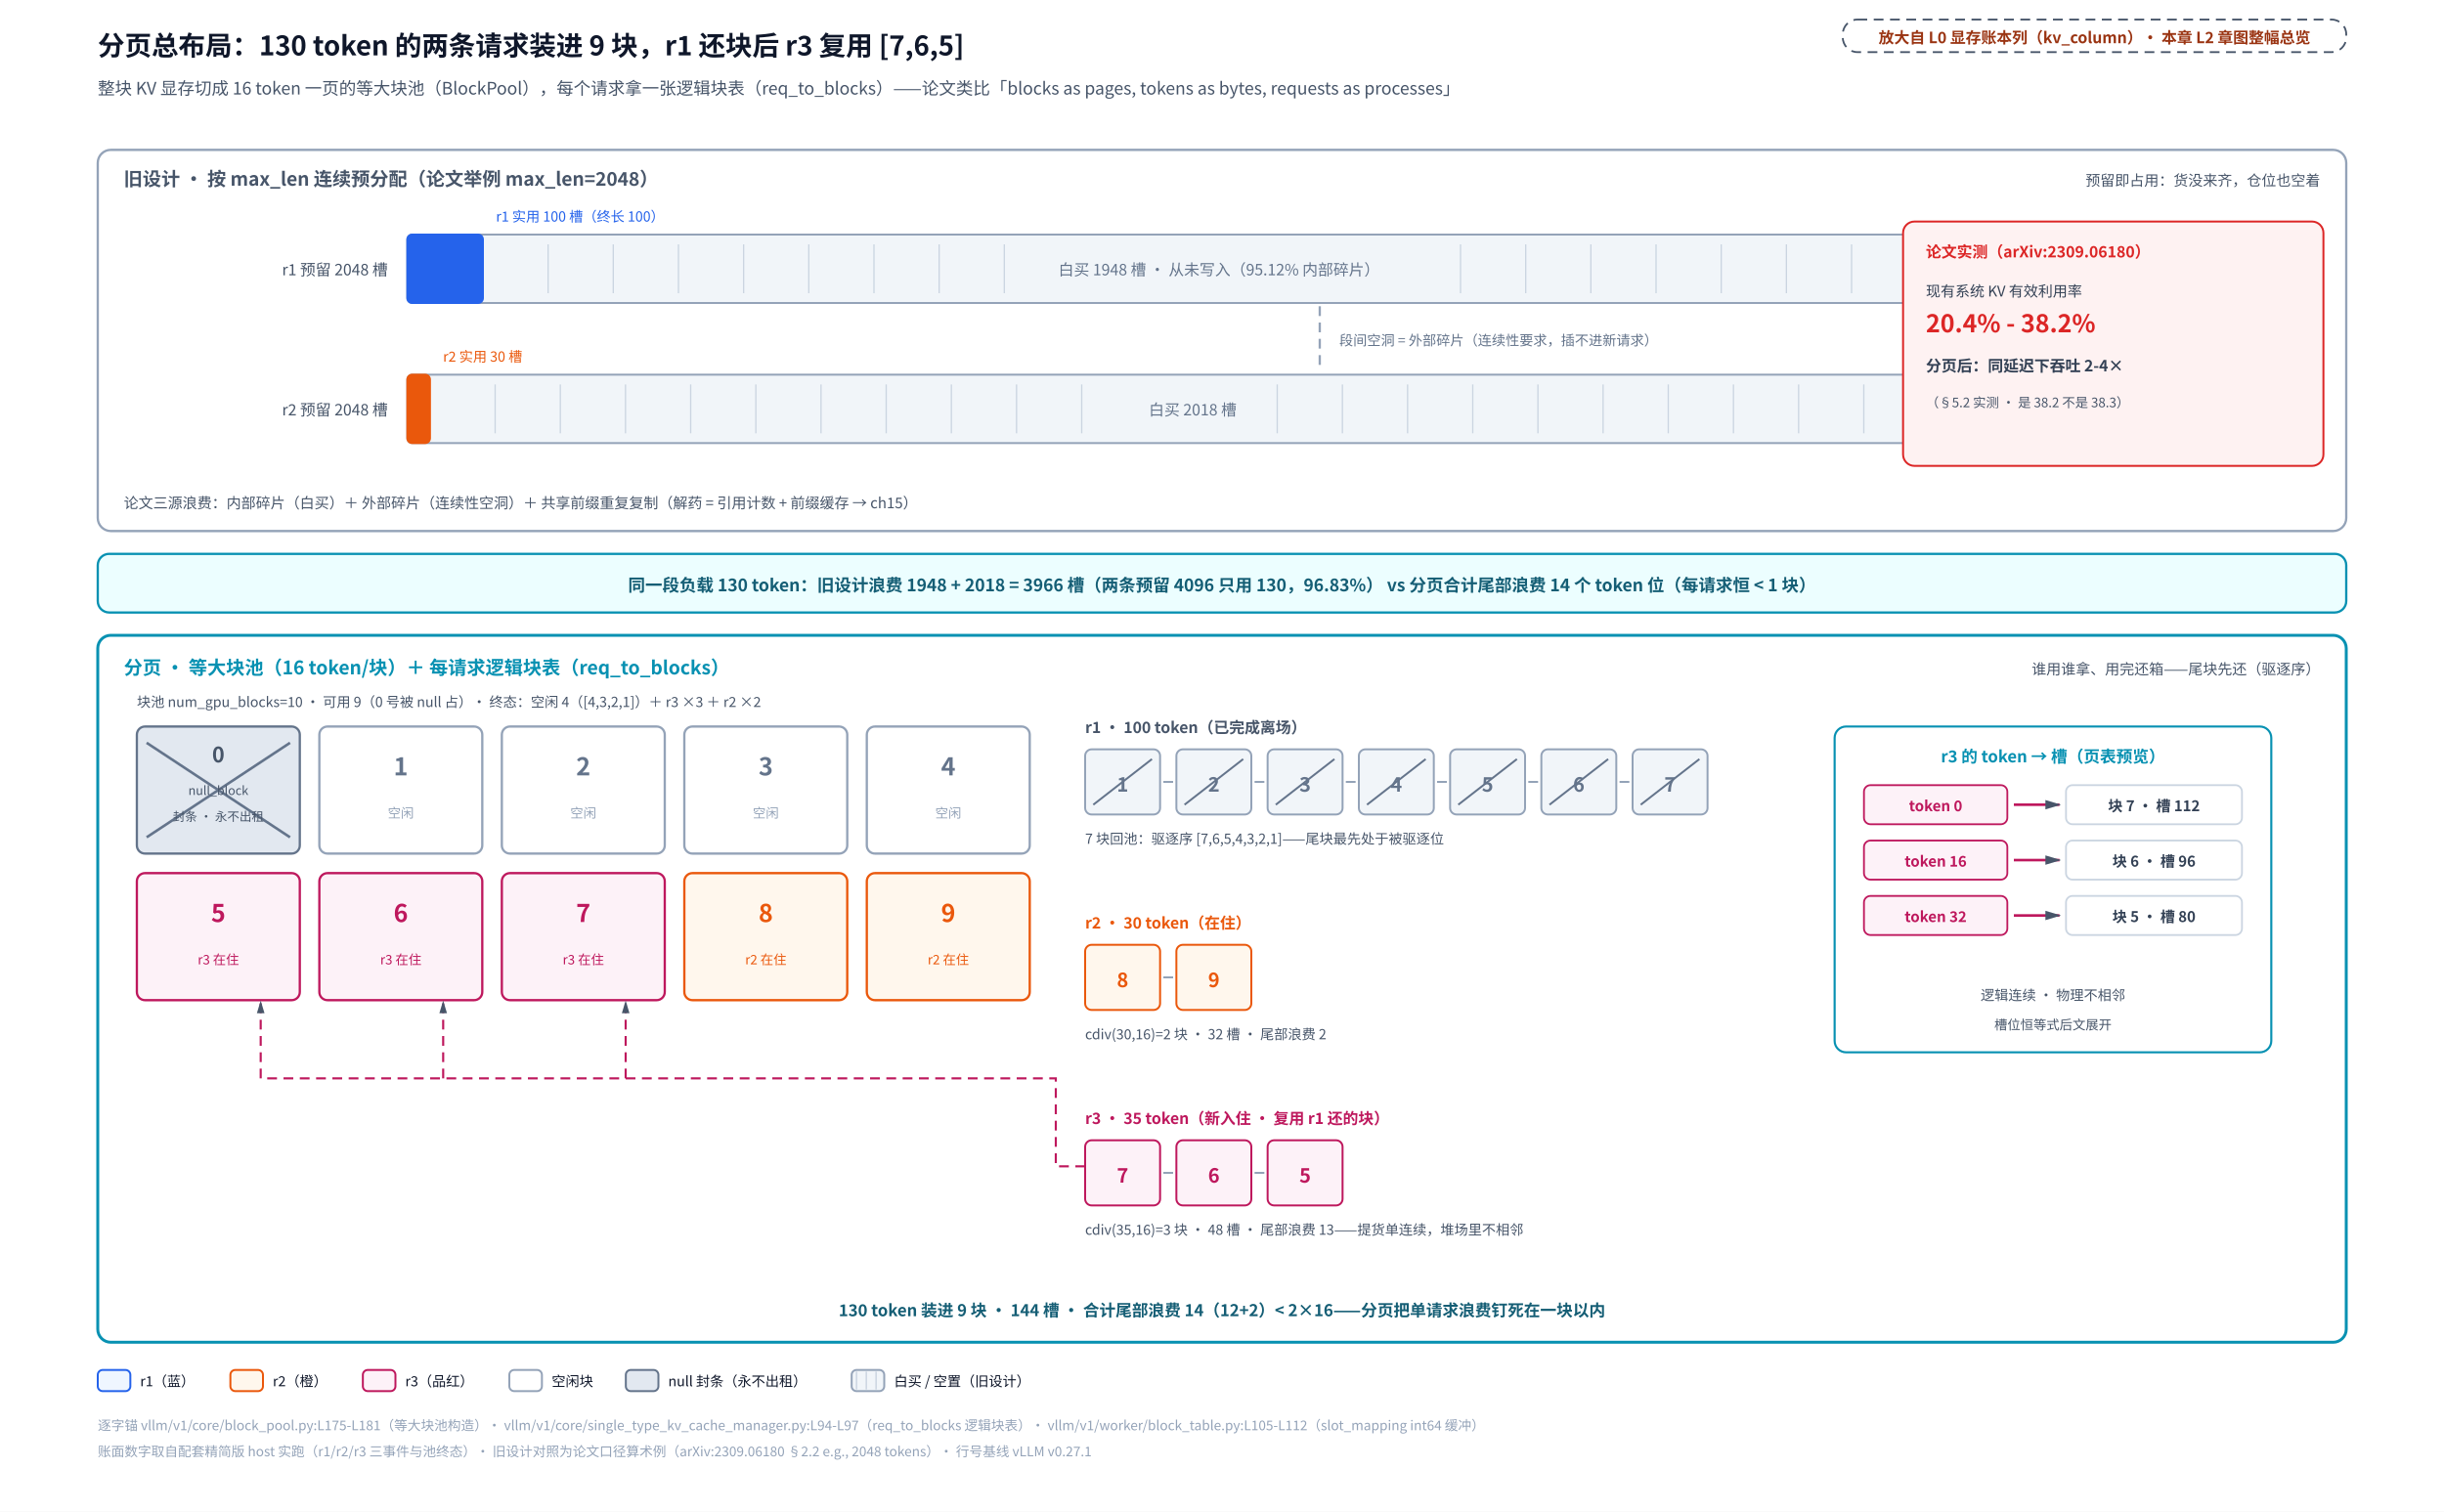
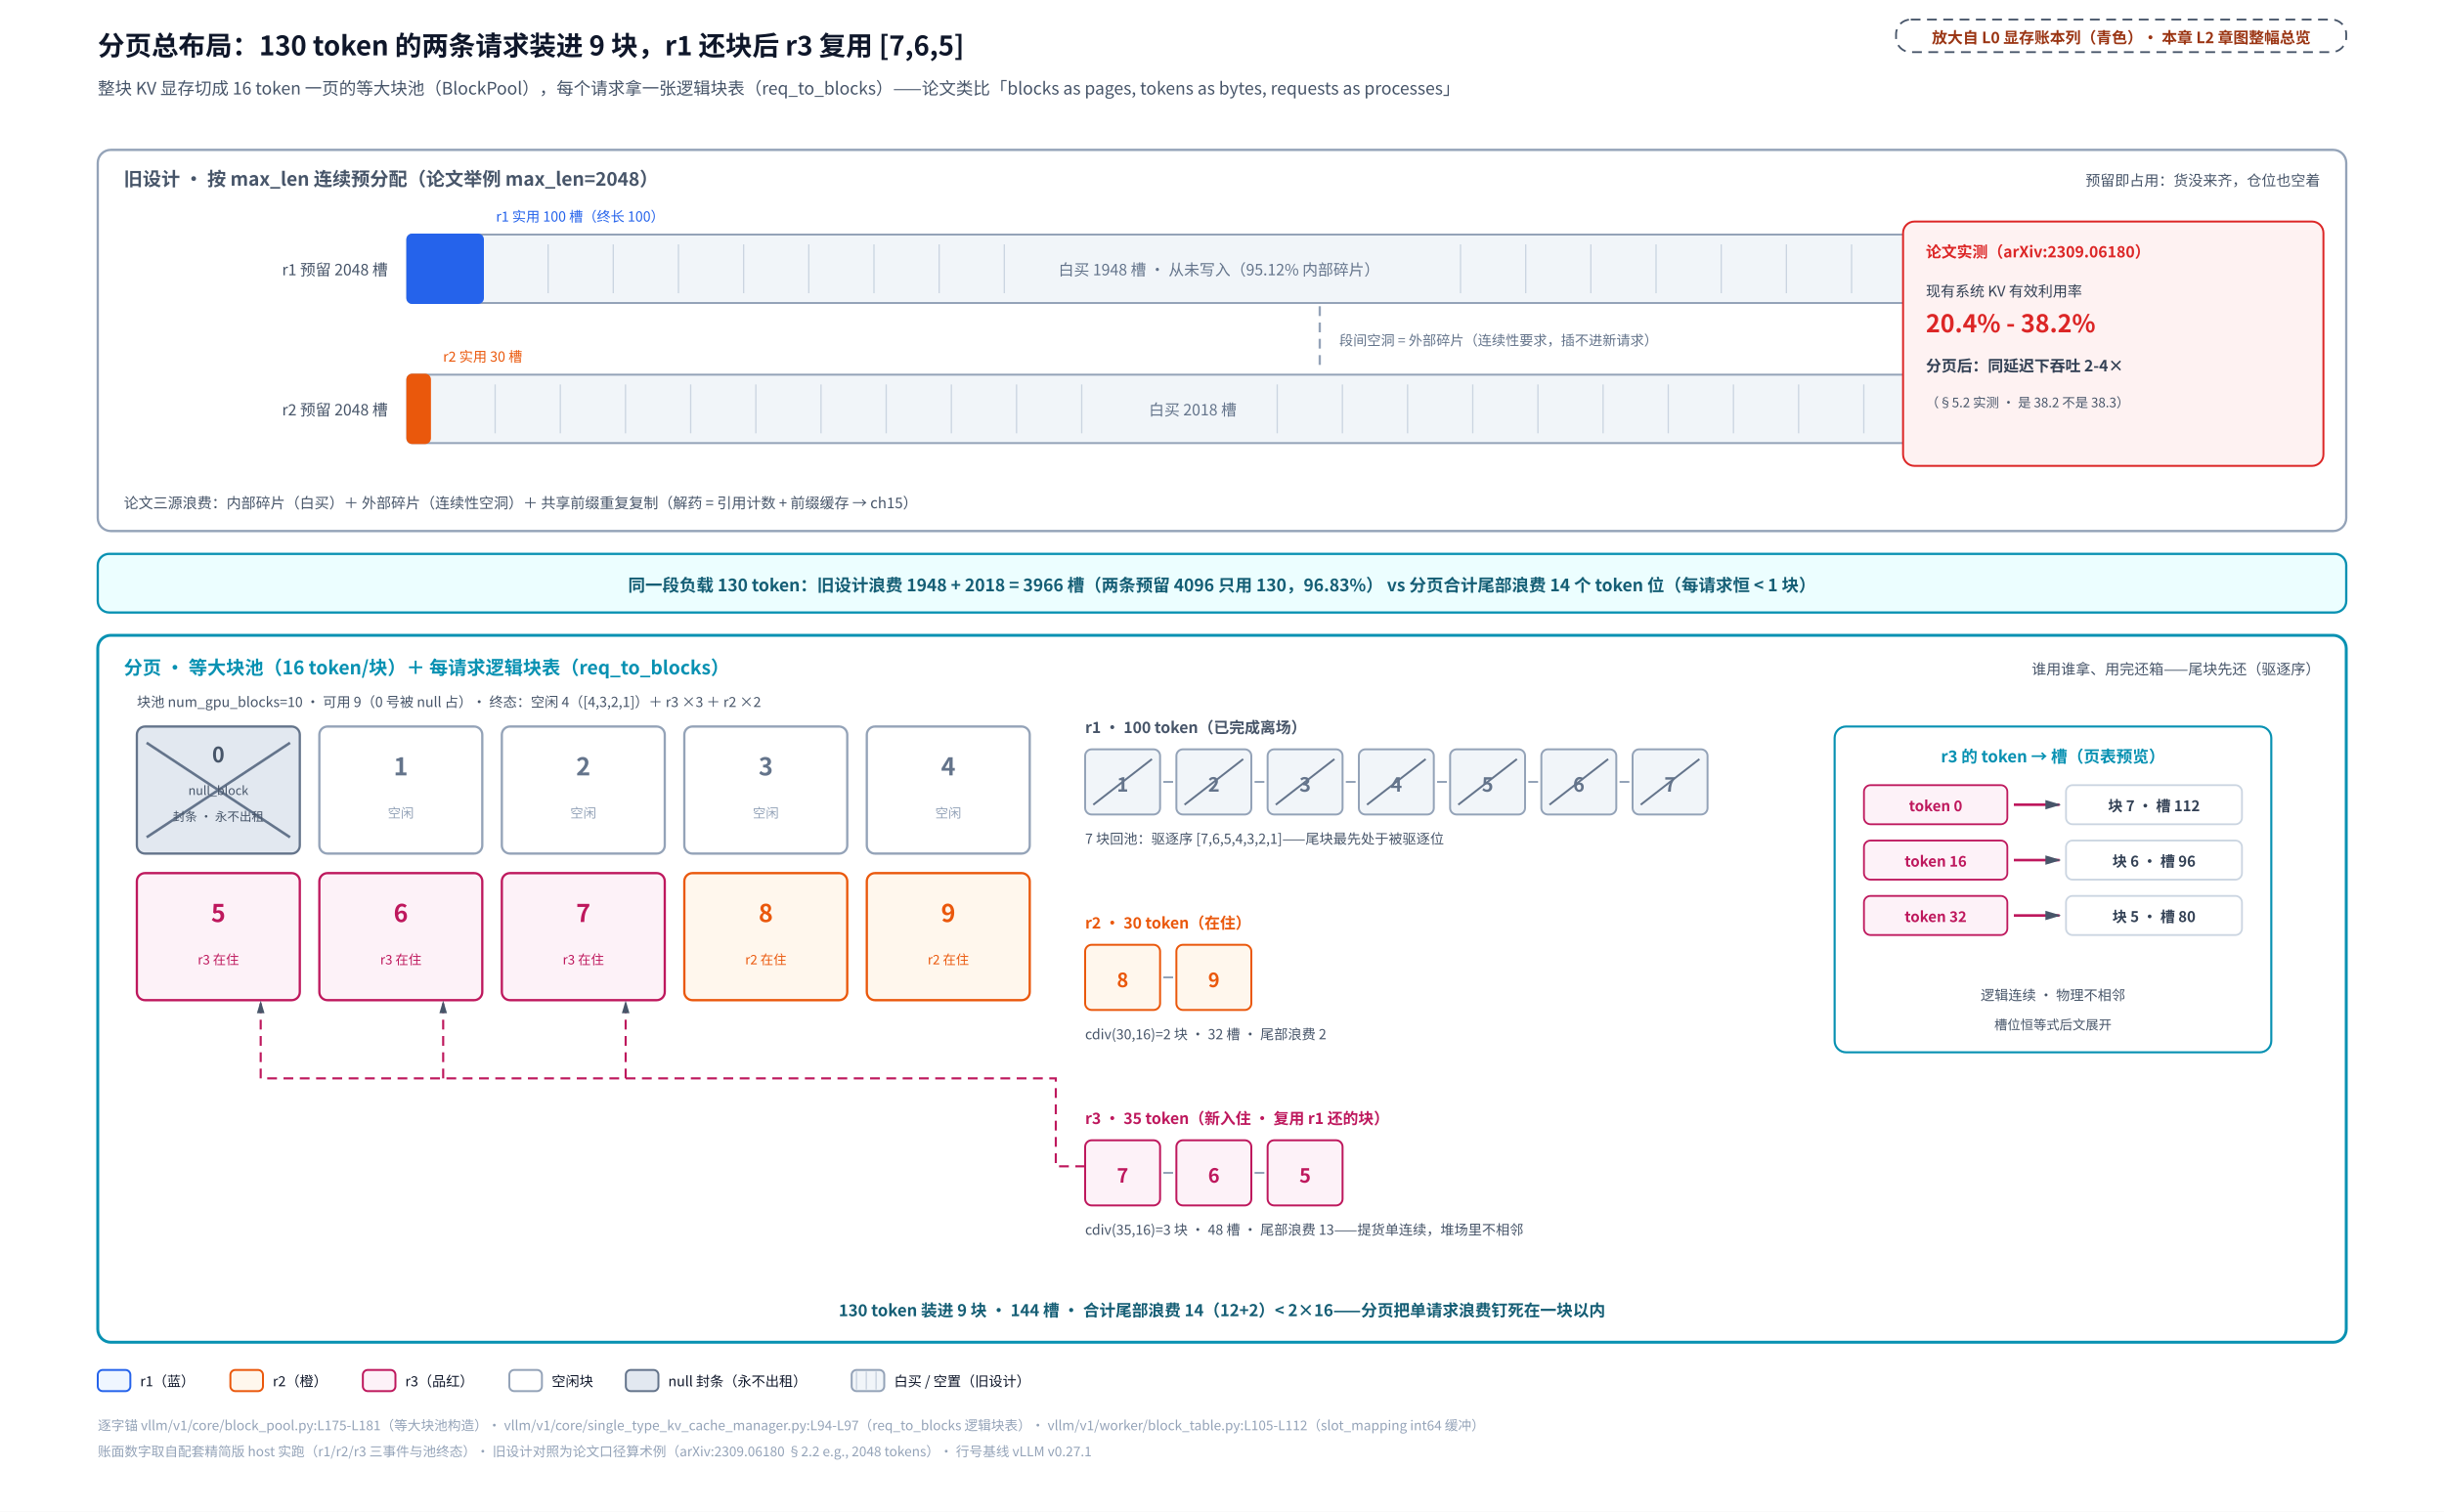
<svg xmlns="http://www.w3.org/2000/svg" viewBox="0 0 1500 928">
  <rect width="1500" height="928" fill="white" />
  <defs>
    <marker id="std" viewBox="0 0 10 6" refX="9" refY="3" markerWidth="6" markerHeight="4.2" orient="auto">
      <path d="M0,0 L10,3 L0,6 Z" fill="#475569" />
    </marker>
    <marker id="dn" viewBox="0 0 10 6" refX="9" refY="3" markerWidth="7" markerHeight="5" orient="auto">
      <path d="M0,0 L10,3 L0,6 Z" fill="#2563eb" />
    </marker>
    <marker id="up" viewBox="0 0 10 6" refX="9" refY="3" markerWidth="7" markerHeight="5" orient="auto">
      <path d="M0,0 L10,3 L0,6 Z" fill="#ea580c" />
    </marker>
    <marker id="ab" viewBox="0 0 10 6" refX="9" refY="3" markerWidth="7" markerHeight="5" orient="auto">
      <path d="M0,0 L10,3 L0,6 Z" fill="#dc2626" />
    </marker>
  </defs>
  <text x="60.0" y="34.0" font-family="Microsoft YaHei, SimHei, Noto Sans CJK SC, PingFang SC, sans-serif" font-size="16.5" fill="#0f172a" text-anchor="start" font-weight="bold">分页总布局：130 token 的两条请求装进 9 块，r1 还块后 r3 复用 [7,6,5]</text>
  <text x="60.0" y="58.0" font-family="Microsoft YaHei, SimHei, Noto Sans CJK SC, PingFang SC, sans-serif" font-size="10.5" fill="#475569" text-anchor="start">整块 KV 显存切成 16 token 一页的等大块池（BlockPool），每个请求拿一张逻辑块表（req_to_blocks）——论文类比「blocks as pages, tokens as bytes, requests as processes」</text>
-   <rect x="1131.0" y="12.0" width="309.0" height="20.0" rx="9" fill="#ffffff" stroke="#475569" stroke-width="1.1" stroke-dasharray="6,4" />
-   <text x="1285.5" y="26.5" font-family="Microsoft YaHei, SimHei, Noto Sans CJK SC, PingFang SC, sans-serif" font-size="9.5" fill="#9a3412" text-anchor="middle" font-weight="bold">放大自 L0 显存账本列（kv_column）· 本章 L2 章图整幅总览</text>
+   <rect x="1163.7" y="12.0" width="276.3" height="20.0" rx="9" fill="#ffffff" stroke="#475569" stroke-width="1.1" stroke-dasharray="6,4" />
+   <text x="1301.9" y="26.5" font-family="Microsoft YaHei, SimHei, Noto Sans CJK SC, PingFang SC, sans-serif" font-size="9.5" fill="#9a3412" text-anchor="middle" font-weight="bold">放大自 L0 显存账本列（青色）· 本章 L2 章图整幅总览</text>
  <rect x="60.0" y="92.0" width="1380.0" height="234.0" rx="8" fill="#ffffff" stroke="#94a3b8" stroke-width="1.4" />
  <text x="76.0" y="114.0" font-family="Microsoft YaHei, SimHei, Noto Sans CJK SC, PingFang SC, sans-serif" font-size="11.5" fill="#475569" text-anchor="start" font-weight="bold">旧设计 · 按 max_len 连续预分配（论文举例 max_len=2048）</text>
  <text x="1424.0" y="114.0" font-family="Microsoft YaHei, SimHei, Noto Sans CJK SC, PingFang SC, sans-serif" font-size="9" fill="#475569" text-anchor="end">预留即占用：货没来齐，仓位也空着</text>
  <text x="238.0" y="169.0" font-family="Microsoft YaHei, SimHei, Noto Sans CJK SC, PingFang SC, sans-serif" font-size="9.5" fill="#475569" text-anchor="end">r1 预留 2048 槽</text>
  <rect x="250.0" y="144.0" width="950.0" height="42.0" rx="3" fill="#f1f5f9" stroke="#94a3b8" stroke-width="1.2" />
  <rect x="250.0" y="144.0" width="46.4" height="42.0" rx="3" fill="#2563eb" stroke="#2563eb" stroke-width="1.2" />
  <text x="304.4" y="136.0" font-family="Microsoft YaHei, SimHei, Noto Sans CJK SC, PingFang SC, sans-serif" font-size="8.5" fill="#2563eb" text-anchor="start">r1 实用 100 槽（终长 100）</text>
  <line x1="336.4" y1="150.0" x2="336.4" y2="180.0" stroke="#cbd5e1" stroke-width="0.8" />
  <line x1="376.4" y1="150.0" x2="376.4" y2="180.0" stroke="#cbd5e1" stroke-width="0.8" />
  <line x1="416.4" y1="150.0" x2="416.4" y2="180.0" stroke="#cbd5e1" stroke-width="0.8" />
  <line x1="456.4" y1="150.0" x2="456.4" y2="180.0" stroke="#cbd5e1" stroke-width="0.8" />
  <line x1="496.4" y1="150.0" x2="496.4" y2="180.0" stroke="#cbd5e1" stroke-width="0.8" />
  <line x1="536.4" y1="150.0" x2="536.4" y2="180.0" stroke="#cbd5e1" stroke-width="0.8" />
  <line x1="576.4" y1="150.0" x2="576.4" y2="180.0" stroke="#cbd5e1" stroke-width="0.8" />
  <line x1="616.4" y1="150.0" x2="616.4" y2="180.0" stroke="#cbd5e1" stroke-width="0.8" />
  <line x1="896.4" y1="150.0" x2="896.4" y2="180.0" stroke="#cbd5e1" stroke-width="0.8" />
  <line x1="936.4" y1="150.0" x2="936.4" y2="180.0" stroke="#cbd5e1" stroke-width="0.8" />
  <line x1="976.4" y1="150.0" x2="976.4" y2="180.0" stroke="#cbd5e1" stroke-width="0.8" />
  <line x1="1016.4" y1="150.0" x2="1016.4" y2="180.0" stroke="#cbd5e1" stroke-width="0.8" />
  <line x1="1056.4" y1="150.0" x2="1056.4" y2="180.0" stroke="#cbd5e1" stroke-width="0.8" />
  <line x1="1096.4" y1="150.0" x2="1096.4" y2="180.0" stroke="#cbd5e1" stroke-width="0.8" />
  <line x1="1136.4" y1="150.0" x2="1136.4" y2="180.0" stroke="#cbd5e1" stroke-width="0.8" />
  <line x1="1176.4" y1="150.0" x2="1176.4" y2="180.0" stroke="#cbd5e1" stroke-width="0.8" />
  <text x="748.2" y="169.0" font-family="Microsoft YaHei, SimHei, Noto Sans CJK SC, PingFang SC, sans-serif" font-size="9.5" fill="#64748b" text-anchor="middle">白买 1948 槽 · 从未写入（95.12% 内部碎片）</text>
  <text x="238.0" y="255.0" font-family="Microsoft YaHei, SimHei, Noto Sans CJK SC, PingFang SC, sans-serif" font-size="9.5" fill="#475569" text-anchor="end">r2 预留 2048 槽</text>
  <rect x="250.0" y="230.0" width="950.0" height="42.0" rx="3" fill="#f1f5f9" stroke="#94a3b8" stroke-width="1.2" />
  <rect x="250.0" y="230.0" width="13.9" height="42.0" rx="3" fill="#ea580c" stroke="#ea580c" stroke-width="1.2" />
  <text x="271.9" y="222.0" font-family="Microsoft YaHei, SimHei, Noto Sans CJK SC, PingFang SC, sans-serif" font-size="8.5" fill="#ea580c" text-anchor="start">r2 实用 30 槽</text>
  <line x1="303.9" y1="236.0" x2="303.9" y2="266.0" stroke="#cbd5e1" stroke-width="0.8" />
  <line x1="343.9" y1="236.0" x2="343.9" y2="266.0" stroke="#cbd5e1" stroke-width="0.8" />
  <line x1="383.9" y1="236.0" x2="383.9" y2="266.0" stroke="#cbd5e1" stroke-width="0.8" />
  <line x1="423.9" y1="236.0" x2="423.9" y2="266.0" stroke="#cbd5e1" stroke-width="0.8" />
  <line x1="463.9" y1="236.0" x2="463.9" y2="266.0" stroke="#cbd5e1" stroke-width="0.8" />
  <line x1="503.9" y1="236.0" x2="503.9" y2="266.0" stroke="#cbd5e1" stroke-width="0.8" />
  <line x1="543.9" y1="236.0" x2="543.9" y2="266.0" stroke="#cbd5e1" stroke-width="0.8" />
  <line x1="583.9" y1="236.0" x2="583.9" y2="266.0" stroke="#cbd5e1" stroke-width="0.8" />
  <line x1="623.9" y1="236.0" x2="623.9" y2="266.0" stroke="#cbd5e1" stroke-width="0.8" />
  <line x1="663.9" y1="236.0" x2="663.9" y2="266.0" stroke="#cbd5e1" stroke-width="0.8" />
  <line x1="783.9" y1="236.0" x2="783.9" y2="266.0" stroke="#cbd5e1" stroke-width="0.8" />
  <line x1="823.9" y1="236.0" x2="823.9" y2="266.0" stroke="#cbd5e1" stroke-width="0.8" />
  <line x1="863.9" y1="236.0" x2="863.9" y2="266.0" stroke="#cbd5e1" stroke-width="0.8" />
  <line x1="903.9" y1="236.0" x2="903.9" y2="266.0" stroke="#cbd5e1" stroke-width="0.8" />
  <line x1="943.9" y1="236.0" x2="943.9" y2="266.0" stroke="#cbd5e1" stroke-width="0.8" />
  <line x1="983.9" y1="236.0" x2="983.9" y2="266.0" stroke="#cbd5e1" stroke-width="0.8" />
  <line x1="1023.9" y1="236.0" x2="1023.9" y2="266.0" stroke="#cbd5e1" stroke-width="0.8" />
  <line x1="1063.9" y1="236.0" x2="1063.9" y2="266.0" stroke="#cbd5e1" stroke-width="0.8" />
  <line x1="1103.9" y1="236.0" x2="1103.9" y2="266.0" stroke="#cbd5e1" stroke-width="0.8" />
  <line x1="1143.9" y1="236.0" x2="1143.9" y2="266.0" stroke="#cbd5e1" stroke-width="0.8" />
  <line x1="1183.9" y1="236.0" x2="1183.9" y2="266.0" stroke="#cbd5e1" stroke-width="0.8" />
  <text x="732.0" y="255.0" font-family="Microsoft YaHei, SimHei, Noto Sans CJK SC, PingFang SC, sans-serif" font-size="9.5" fill="#64748b" text-anchor="middle">白买 2018 槽</text>
  <line x1="810.0" y1="188.0" x2="810.0" y2="228.0" stroke="#94a3b8" stroke-width="1.4" stroke-dasharray="6,4" />
  <text x="822.0" y="212.0" font-family="Microsoft YaHei, SimHei, Noto Sans CJK SC, PingFang SC, sans-serif" font-size="8.5" fill="#64748b" text-anchor="start">段间空洞 = 外部碎片（连续性要求，插不进新请求）</text>
  <text x="76.0" y="312.0" font-family="Microsoft YaHei, SimHei, Noto Sans CJK SC, PingFang SC, sans-serif" font-size="9" fill="#475569" text-anchor="start">论文三源浪费：内部碎片（白买）＋ 外部碎片（连续性空洞）＋ 共享前缀重复复制（解药 = 引用计数 + 前缀缓存 → ch15）</text>
  <rect x="1168.0" y="136.0" width="258.0" height="150.0" rx="7" fill="#fef2f2" stroke="#dc2626" stroke-width="1.2" />
  <text x="1182.0" y="158.0" font-family="Microsoft YaHei, SimHei, Noto Sans CJK SC, PingFang SC, sans-serif" font-size="9.5" fill="#dc2626" text-anchor="start" font-weight="bold">论文实测（arXiv:2309.06180）</text>
  <text x="1182.0" y="182.0" font-family="Microsoft YaHei, SimHei, Noto Sans CJK SC, PingFang SC, sans-serif" font-size="9" fill="#334155" text-anchor="start">现有系统 KV 有效利用率</text>
  <text x="1182.0" y="204.0" font-family="Microsoft YaHei, SimHei, Noto Sans CJK SC, PingFang SC, sans-serif" font-size="15" fill="#dc2626" text-anchor="start" font-weight="bold">20.4% - 38.2%</text>
  <text x="1182.0" y="228.0" font-family="Microsoft YaHei, SimHei, Noto Sans CJK SC, PingFang SC, sans-serif" font-size="9.5" fill="#334155" text-anchor="start" font-weight="bold">分页后：同延迟下吞吐 2-4×</text>
  <text x="1182.0" y="250.0" font-family="Microsoft YaHei, SimHei, Noto Sans CJK SC, PingFang SC, sans-serif" font-size="8" fill="#475569" text-anchor="start">（§5.2 实测 · 是 38.2 不是 38.3）</text>
  <rect x="60.0" y="340.0" width="1380.0" height="36.0" rx="7" fill="#ecfeff" stroke="#0891b2" stroke-width="1.4" />
  <text x="750.0" y="363.0" font-family="Microsoft YaHei, SimHei, Noto Sans CJK SC, PingFang SC, sans-serif" font-size="10.5" fill="#155e75" text-anchor="middle" font-weight="bold">同一段负载 130 token：旧设计浪费 1948 + 2018 = 3966 槽（两条预留 4096 只用 130，96.83%） vs 分页合计尾部浪费 14 个 token 位（每请求恒 &lt; 1 块）</text>
  <rect x="60.0" y="390.0" width="1380.0" height="434.0" rx="8" fill="#ffffff" stroke="#0891b2" stroke-width="1.8" />
  <text x="76.0" y="414.0" font-family="Microsoft YaHei, SimHei, Noto Sans CJK SC, PingFang SC, sans-serif" font-size="11.5" fill="#0891b2" text-anchor="start" font-weight="bold">分页 · 等大块池（16 token/块）＋ 每请求逻辑块表（req_to_blocks）</text>
  <text x="1424.0" y="414.0" font-family="Microsoft YaHei, SimHei, Noto Sans CJK SC, PingFang SC, sans-serif" font-size="9" fill="#475569" text-anchor="end">谁用谁拿、用完还箱——尾块先还（驱逐序）</text>
  <text x="84.0" y="434.0" font-family="Microsoft YaHei, SimHei, Noto Sans CJK SC, PingFang SC, sans-serif" font-size="8.5" fill="#475569" text-anchor="start">块池 num_gpu_blocks=10 · 可用 9（0 号被 null 占）· 终态：空闲 4（[4,3,2,1]）＋ r3 ×3 ＋ r2 ×2</text>
  <rect x="84.0" y="446.0" width="100.0" height="78.0" rx="5" fill="#e2e8f0" stroke="#64748b" stroke-width="1.4" />
  <line x1="90.0" y1="514.0" x2="178.0" y2="456.0" stroke="#64748b" stroke-width="1.6" />
  <line x1="90.0" y1="456.0" x2="178.0" y2="514.0" stroke="#64748b" stroke-width="1.6" />
  <text x="134.0" y="468.0" font-family="Microsoft YaHei, SimHei, Noto Sans CJK SC, PingFang SC, sans-serif" font-size="13" fill="#475569" text-anchor="middle" font-weight="bold">0</text>
  <text x="134.0" y="488.0" font-family="Microsoft YaHei, SimHei, Noto Sans CJK SC, PingFang SC, sans-serif" font-size="7.5" fill="#475569" text-anchor="middle">null_block</text>
  <text x="134.0" y="504.0" font-family="Microsoft YaHei, SimHei, Noto Sans CJK SC, PingFang SC, sans-serif" font-size="7.5" fill="#475569" text-anchor="middle">封条 · 永不出租</text>
  <rect x="196.0" y="446.0" width="100.0" height="78.0" rx="5" fill="#ffffff" stroke="#94a3b8" stroke-width="1.4" />
  <text x="246.0" y="476.0" font-family="Microsoft YaHei, SimHei, Noto Sans CJK SC, PingFang SC, sans-serif" font-size="15" fill="#64748b" text-anchor="middle" font-weight="bold">1</text>
  <text x="246.0" y="502.0" font-family="Microsoft YaHei, SimHei, Noto Sans CJK SC, PingFang SC, sans-serif" font-size="8" fill="#94a3b8" text-anchor="middle">空闲</text>
  <rect x="308.0" y="446.0" width="100.0" height="78.0" rx="5" fill="#ffffff" stroke="#94a3b8" stroke-width="1.4" />
  <text x="358.0" y="476.0" font-family="Microsoft YaHei, SimHei, Noto Sans CJK SC, PingFang SC, sans-serif" font-size="15" fill="#64748b" text-anchor="middle" font-weight="bold">2</text>
  <text x="358.0" y="502.0" font-family="Microsoft YaHei, SimHei, Noto Sans CJK SC, PingFang SC, sans-serif" font-size="8" fill="#94a3b8" text-anchor="middle">空闲</text>
  <rect x="420.0" y="446.0" width="100.0" height="78.0" rx="5" fill="#ffffff" stroke="#94a3b8" stroke-width="1.4" />
  <text x="470.0" y="476.0" font-family="Microsoft YaHei, SimHei, Noto Sans CJK SC, PingFang SC, sans-serif" font-size="15" fill="#64748b" text-anchor="middle" font-weight="bold">3</text>
  <text x="470.0" y="502.0" font-family="Microsoft YaHei, SimHei, Noto Sans CJK SC, PingFang SC, sans-serif" font-size="8" fill="#94a3b8" text-anchor="middle">空闲</text>
  <rect x="532.0" y="446.0" width="100.0" height="78.0" rx="5" fill="#ffffff" stroke="#94a3b8" stroke-width="1.4" />
  <text x="582.0" y="476.0" font-family="Microsoft YaHei, SimHei, Noto Sans CJK SC, PingFang SC, sans-serif" font-size="15" fill="#64748b" text-anchor="middle" font-weight="bold">4</text>
  <text x="582.0" y="502.0" font-family="Microsoft YaHei, SimHei, Noto Sans CJK SC, PingFang SC, sans-serif" font-size="8" fill="#94a3b8" text-anchor="middle">空闲</text>
  <rect x="84.0" y="536.0" width="100.0" height="78.0" rx="5" fill="#fdf2f8" stroke="#be185d" stroke-width="1.4" />
  <text x="134.0" y="566.0" font-family="Microsoft YaHei, SimHei, Noto Sans CJK SC, PingFang SC, sans-serif" font-size="15" fill="#be185d" text-anchor="middle" font-weight="bold">5</text>
  <text x="134.0" y="592.0" font-family="Microsoft YaHei, SimHei, Noto Sans CJK SC, PingFang SC, sans-serif" font-size="8" fill="#be185d" text-anchor="middle">r3 在住</text>
  <rect x="196.0" y="536.0" width="100.0" height="78.0" rx="5" fill="#fdf2f8" stroke="#be185d" stroke-width="1.4" />
  <text x="246.0" y="566.0" font-family="Microsoft YaHei, SimHei, Noto Sans CJK SC, PingFang SC, sans-serif" font-size="15" fill="#be185d" text-anchor="middle" font-weight="bold">6</text>
  <text x="246.0" y="592.0" font-family="Microsoft YaHei, SimHei, Noto Sans CJK SC, PingFang SC, sans-serif" font-size="8" fill="#be185d" text-anchor="middle">r3 在住</text>
  <rect x="308.0" y="536.0" width="100.0" height="78.0" rx="5" fill="#fdf2f8" stroke="#be185d" stroke-width="1.4" />
  <text x="358.0" y="566.0" font-family="Microsoft YaHei, SimHei, Noto Sans CJK SC, PingFang SC, sans-serif" font-size="15" fill="#be185d" text-anchor="middle" font-weight="bold">7</text>
  <text x="358.0" y="592.0" font-family="Microsoft YaHei, SimHei, Noto Sans CJK SC, PingFang SC, sans-serif" font-size="8" fill="#be185d" text-anchor="middle">r3 在住</text>
  <rect x="420.0" y="536.0" width="100.0" height="78.0" rx="5" fill="#fff7ed" stroke="#ea580c" stroke-width="1.4" />
  <text x="470.0" y="566.0" font-family="Microsoft YaHei, SimHei, Noto Sans CJK SC, PingFang SC, sans-serif" font-size="15" fill="#ea580c" text-anchor="middle" font-weight="bold">8</text>
  <text x="470.0" y="592.0" font-family="Microsoft YaHei, SimHei, Noto Sans CJK SC, PingFang SC, sans-serif" font-size="8" fill="#ea580c" text-anchor="middle">r2 在住</text>
  <rect x="532.0" y="536.0" width="100.0" height="78.0" rx="5" fill="#fff7ed" stroke="#ea580c" stroke-width="1.4" />
  <text x="582.0" y="566.0" font-family="Microsoft YaHei, SimHei, Noto Sans CJK SC, PingFang SC, sans-serif" font-size="15" fill="#ea580c" text-anchor="middle" font-weight="bold">9</text>
  <text x="582.0" y="592.0" font-family="Microsoft YaHei, SimHei, Noto Sans CJK SC, PingFang SC, sans-serif" font-size="8" fill="#ea580c" text-anchor="middle">r2 在住</text>
  <text x="666.0" y="450.0" font-family="Microsoft YaHei, SimHei, Noto Sans CJK SC, PingFang SC, sans-serif" font-size="9.5" fill="#475569" text-anchor="start" font-weight="bold">r1 · 100 token（已完成离场）</text>
  <rect x="666.0" y="460.0" width="46.0" height="40.0" rx="4" fill="#f1f5f9" stroke="#94a3b8" stroke-width="1.2" />
  <text x="689.0" y="486.0" font-family="Microsoft YaHei, SimHei, Noto Sans CJK SC, PingFang SC, sans-serif" font-size="12" fill="#64748b" text-anchor="middle" font-weight="bold">1</text>
  <line x1="671.0" y1="494.0" x2="707.0" y2="466.0" stroke="#64748b" stroke-width="1.2" />
  <line x1="714.0" y1="480.0" x2="720.0" y2="480.0" stroke="#94a3b8" stroke-width="1.2" />
  <rect x="722.0" y="460.0" width="46.0" height="40.0" rx="4" fill="#f1f5f9" stroke="#94a3b8" stroke-width="1.2" />
  <text x="745.0" y="486.0" font-family="Microsoft YaHei, SimHei, Noto Sans CJK SC, PingFang SC, sans-serif" font-size="12" fill="#64748b" text-anchor="middle" font-weight="bold">2</text>
  <line x1="727.0" y1="494.0" x2="763.0" y2="466.0" stroke="#64748b" stroke-width="1.2" />
  <line x1="770.0" y1="480.0" x2="776.0" y2="480.0" stroke="#94a3b8" stroke-width="1.2" />
  <rect x="778.0" y="460.0" width="46.0" height="40.0" rx="4" fill="#f1f5f9" stroke="#94a3b8" stroke-width="1.2" />
  <text x="801.0" y="486.0" font-family="Microsoft YaHei, SimHei, Noto Sans CJK SC, PingFang SC, sans-serif" font-size="12" fill="#64748b" text-anchor="middle" font-weight="bold">3</text>
  <line x1="783.0" y1="494.0" x2="819.0" y2="466.0" stroke="#64748b" stroke-width="1.2" />
  <line x1="826.0" y1="480.0" x2="832.0" y2="480.0" stroke="#94a3b8" stroke-width="1.2" />
  <rect x="834.0" y="460.0" width="46.0" height="40.0" rx="4" fill="#f1f5f9" stroke="#94a3b8" stroke-width="1.2" />
  <text x="857.0" y="486.0" font-family="Microsoft YaHei, SimHei, Noto Sans CJK SC, PingFang SC, sans-serif" font-size="12" fill="#64748b" text-anchor="middle" font-weight="bold">4</text>
  <line x1="839.0" y1="494.0" x2="875.0" y2="466.0" stroke="#64748b" stroke-width="1.2" />
  <line x1="882.0" y1="480.0" x2="888.0" y2="480.0" stroke="#94a3b8" stroke-width="1.2" />
  <rect x="890.0" y="460.0" width="46.0" height="40.0" rx="4" fill="#f1f5f9" stroke="#94a3b8" stroke-width="1.2" />
  <text x="913.0" y="486.0" font-family="Microsoft YaHei, SimHei, Noto Sans CJK SC, PingFang SC, sans-serif" font-size="12" fill="#64748b" text-anchor="middle" font-weight="bold">5</text>
  <line x1="895.0" y1="494.0" x2="931.0" y2="466.0" stroke="#64748b" stroke-width="1.2" />
  <line x1="938.0" y1="480.0" x2="944.0" y2="480.0" stroke="#94a3b8" stroke-width="1.2" />
  <rect x="946.0" y="460.0" width="46.0" height="40.0" rx="4" fill="#f1f5f9" stroke="#94a3b8" stroke-width="1.2" />
  <text x="969.0" y="486.0" font-family="Microsoft YaHei, SimHei, Noto Sans CJK SC, PingFang SC, sans-serif" font-size="12" fill="#64748b" text-anchor="middle" font-weight="bold">6</text>
  <line x1="951.0" y1="494.0" x2="987.0" y2="466.0" stroke="#64748b" stroke-width="1.2" />
  <line x1="994.0" y1="480.0" x2="1000.0" y2="480.0" stroke="#94a3b8" stroke-width="1.2" />
  <rect x="1002.0" y="460.0" width="46.0" height="40.0" rx="4" fill="#f1f5f9" stroke="#94a3b8" stroke-width="1.2" />
  <text x="1025.0" y="486.0" font-family="Microsoft YaHei, SimHei, Noto Sans CJK SC, PingFang SC, sans-serif" font-size="12" fill="#64748b" text-anchor="middle" font-weight="bold">7</text>
  <line x1="1007.0" y1="494.0" x2="1043.0" y2="466.0" stroke="#64748b" stroke-width="1.2" />
  <text x="666.0" y="518.0" font-family="Microsoft YaHei, SimHei, Noto Sans CJK SC, PingFang SC, sans-serif" font-size="8.5" fill="#475569" text-anchor="start">7 块回池：驱逐序 [7,6,5,4,3,2,1]——尾块最先处于被驱逐位</text>
  <text x="666.0" y="570.0" font-family="Microsoft YaHei, SimHei, Noto Sans CJK SC, PingFang SC, sans-serif" font-size="9.5" fill="#ea580c" text-anchor="start" font-weight="bold">r2 · 30 token（在住）</text>
  <rect x="666.0" y="580.0" width="46.0" height="40.0" rx="4" fill="#fff7ed" stroke="#ea580c" stroke-width="1.2" />
  <text x="689.0" y="606.0" font-family="Microsoft YaHei, SimHei, Noto Sans CJK SC, PingFang SC, sans-serif" font-size="12" fill="#ea580c" text-anchor="middle" font-weight="bold">8</text>
  <line x1="714.0" y1="600.0" x2="720.0" y2="600.0" stroke="#94a3b8" stroke-width="1.2" />
  <rect x="722.0" y="580.0" width="46.0" height="40.0" rx="4" fill="#fff7ed" stroke="#ea580c" stroke-width="1.2" />
  <text x="745.0" y="606.0" font-family="Microsoft YaHei, SimHei, Noto Sans CJK SC, PingFang SC, sans-serif" font-size="12" fill="#ea580c" text-anchor="middle" font-weight="bold">9</text>
  <text x="666.0" y="638.0" font-family="Microsoft YaHei, SimHei, Noto Sans CJK SC, PingFang SC, sans-serif" font-size="8.5" fill="#475569" text-anchor="start">cdiv(30,16)=2 块 · 32 槽 · 尾部浪费 2</text>
  <text x="666.0" y="690.0" font-family="Microsoft YaHei, SimHei, Noto Sans CJK SC, PingFang SC, sans-serif" font-size="9.5" fill="#be185d" text-anchor="start" font-weight="bold">r3 · 35 token（新入住 · 复用 r1 还的块）</text>
  <rect x="666.0" y="700.0" width="46.0" height="40.0" rx="4" fill="#fdf2f8" stroke="#be185d" stroke-width="1.2" />
  <text x="689.0" y="726.0" font-family="Microsoft YaHei, SimHei, Noto Sans CJK SC, PingFang SC, sans-serif" font-size="12" fill="#be185d" text-anchor="middle" font-weight="bold">7</text>
  <line x1="714.0" y1="720.0" x2="720.0" y2="720.0" stroke="#94a3b8" stroke-width="1.2" />
  <rect x="722.0" y="700.0" width="46.0" height="40.0" rx="4" fill="#fdf2f8" stroke="#be185d" stroke-width="1.2" />
  <text x="745.0" y="726.0" font-family="Microsoft YaHei, SimHei, Noto Sans CJK SC, PingFang SC, sans-serif" font-size="12" fill="#be185d" text-anchor="middle" font-weight="bold">6</text>
  <line x1="770.0" y1="720.0" x2="776.0" y2="720.0" stroke="#94a3b8" stroke-width="1.2" />
  <rect x="778.0" y="700.0" width="46.0" height="40.0" rx="4" fill="#fdf2f8" stroke="#be185d" stroke-width="1.2" />
  <text x="801.0" y="726.0" font-family="Microsoft YaHei, SimHei, Noto Sans CJK SC, PingFang SC, sans-serif" font-size="12" fill="#be185d" text-anchor="middle" font-weight="bold">5</text>
  <text x="666.0" y="758.0" font-family="Microsoft YaHei, SimHei, Noto Sans CJK SC, PingFang SC, sans-serif" font-size="8.5" fill="#475569" text-anchor="start">cdiv(35,16)=3 块 · 48 槽 · 尾部浪费 13——提货单连续，堆场里不相邻</text>
  <path d="M666.0,716.0 L648.0,716.0 L648.0,662.0 L160.0,662.0" fill="none" stroke="#be185d" stroke-width="1.3" stroke-dasharray="6,4" />
  <path d="M384.0,662.0 L384.0,615.0" fill="none" stroke="#be185d" stroke-width="1.3" stroke-dasharray="6,4" marker-end="url(#std)" />
  <path d="M272.0,662.0 L272.0,615.0" fill="none" stroke="#be185d" stroke-width="1.3" stroke-dasharray="6,4" marker-end="url(#std)" />
  <path d="M160.0,662.0 L160.0,615.0" fill="none" stroke="#be185d" stroke-width="1.3" stroke-dasharray="6,4" marker-end="url(#std)" />
  <rect x="1126.0" y="446.0" width="268.0" height="200.0" rx="7" fill="#ffffff" stroke="#0891b2" stroke-width="1.3" />
  <text x="1260.0" y="468.0" font-family="Microsoft YaHei, SimHei, Noto Sans CJK SC, PingFang SC, sans-serif" font-size="10" fill="#0891b2" text-anchor="middle" font-weight="bold">r3 的 token → 槽（页表预览）</text>
  <rect x="1144.0" y="482.0" width="88.0" height="24.0" rx="4" fill="#fdf2f8" stroke="#be185d" stroke-width="1.1" />
  <text x="1188.0" y="498.0" font-family="Microsoft YaHei, SimHei, Noto Sans CJK SC, PingFang SC, sans-serif" font-size="9" fill="#be185d" text-anchor="middle" font-weight="bold">token 0</text>
  <line x1="1236.0" y1="494.0" x2="1264.0" y2="494.0" stroke="#be185d" stroke-width="1.6" marker-end="url(#std)" />
  <rect x="1268.0" y="482.0" width="108.0" height="24.0" rx="4" fill="#ffffff" stroke="#cbd5e1" stroke-width="1.1" />
  <text x="1322.0" y="498.0" font-family="Microsoft YaHei, SimHei, Noto Sans CJK SC, PingFang SC, sans-serif" font-size="9" fill="#334155" text-anchor="middle" font-weight="bold">块 7 · 槽 112</text>
  <rect x="1144.0" y="516.0" width="88.0" height="24.0" rx="4" fill="#fdf2f8" stroke="#be185d" stroke-width="1.1" />
  <text x="1188.0" y="532.0" font-family="Microsoft YaHei, SimHei, Noto Sans CJK SC, PingFang SC, sans-serif" font-size="9" fill="#be185d" text-anchor="middle" font-weight="bold">token 16</text>
  <line x1="1236.0" y1="528.0" x2="1264.0" y2="528.0" stroke="#be185d" stroke-width="1.6" marker-end="url(#std)" />
  <rect x="1268.0" y="516.0" width="108.0" height="24.0" rx="4" fill="#ffffff" stroke="#cbd5e1" stroke-width="1.1" />
  <text x="1322.0" y="532.0" font-family="Microsoft YaHei, SimHei, Noto Sans CJK SC, PingFang SC, sans-serif" font-size="9" fill="#334155" text-anchor="middle" font-weight="bold">块 6 · 槽 96</text>
  <rect x="1144.0" y="550.0" width="88.0" height="24.0" rx="4" fill="#fdf2f8" stroke="#be185d" stroke-width="1.1" />
  <text x="1188.0" y="566.0" font-family="Microsoft YaHei, SimHei, Noto Sans CJK SC, PingFang SC, sans-serif" font-size="9" fill="#be185d" text-anchor="middle" font-weight="bold">token 32</text>
  <line x1="1236.0" y1="562.0" x2="1264.0" y2="562.0" stroke="#be185d" stroke-width="1.6" marker-end="url(#std)" />
  <rect x="1268.0" y="550.0" width="108.0" height="24.0" rx="4" fill="#ffffff" stroke="#cbd5e1" stroke-width="1.1" />
  <text x="1322.0" y="566.0" font-family="Microsoft YaHei, SimHei, Noto Sans CJK SC, PingFang SC, sans-serif" font-size="9" fill="#334155" text-anchor="middle" font-weight="bold">块 5 · 槽 80</text>
  <text x="1260.0" y="614.0" font-family="Microsoft YaHei, SimHei, Noto Sans CJK SC, PingFang SC, sans-serif" font-size="8.5" fill="#475569" text-anchor="middle">逻辑连续 · 物理不相邻</text>
  <text x="1260.0" y="632.0" font-family="Microsoft YaHei, SimHei, Noto Sans CJK SC, PingFang SC, sans-serif" font-size="8" fill="#475569" text-anchor="middle">槽位恒等式后文展开</text>
  <text x="750.0" y="808.0" font-family="Microsoft YaHei, SimHei, Noto Sans CJK SC, PingFang SC, sans-serif" font-size="10" fill="#155e75" text-anchor="middle" font-weight="bold">130 token 装进 9 块 · 144 槽 · 合计尾部浪费 14（12+2）&lt; 2×16——分页把单请求浪费钉死在一块以内</text>
  <rect x="60.0" y="841.0" width="20.0" height="13.0" rx="3" fill="#eff6ff" stroke="#2563eb" stroke-width="1.2" />
  <text x="86.0" y="851.0" font-family="Microsoft YaHei, SimHei, Noto Sans CJK SC, PingFang SC, sans-serif" font-size="8.5" fill="#0f172a" text-anchor="start">r1（蓝）</text>
  <rect x="141.4" y="841.0" width="20.0" height="13.0" rx="3" fill="#fff7ed" stroke="#ea580c" stroke-width="1.2" />
  <text x="167.4" y="851.0" font-family="Microsoft YaHei, SimHei, Noto Sans CJK SC, PingFang SC, sans-serif" font-size="8.5" fill="#0f172a" text-anchor="start">r2（橙）</text>
  <rect x="222.7" y="841.0" width="20.0" height="13.0" rx="3" fill="#fdf2f8" stroke="#be185d" stroke-width="1.2" />
  <text x="248.7" y="851.0" font-family="Microsoft YaHei, SimHei, Noto Sans CJK SC, PingFang SC, sans-serif" font-size="8.5" fill="#0f172a" text-anchor="start">r3（品红）</text>
  <rect x="312.6" y="841.0" width="20.0" height="13.0" rx="3" fill="#ffffff" stroke="#94a3b8" stroke-width="1.2" />
  <text x="338.6" y="851.0" font-family="Microsoft YaHei, SimHei, Noto Sans CJK SC, PingFang SC, sans-serif" font-size="8.5" fill="#0f172a" text-anchor="start">空闲块</text>
  <rect x="384.1" y="841.0" width="20.0" height="13.0" rx="3" fill="#e2e8f0" stroke="#64748b" stroke-width="1.2" />
  <text x="410.1" y="851.0" font-family="Microsoft YaHei, SimHei, Noto Sans CJK SC, PingFang SC, sans-serif" font-size="8.5" fill="#0f172a" text-anchor="start">null 封条（永不出租）</text>
  <rect x="522.7" y="841.0" width="20.0" height="13.0" rx="3" fill="#f1f5f9" stroke="#94a3b8" stroke-width="1.2" />
  <line x1="525.7" y1="842.0" x2="525.7" y2="853.0" stroke="#cbd5e1" stroke-width="0.9" />
  <line x1="531.7" y1="842.0" x2="531.7" y2="853.0" stroke="#cbd5e1" stroke-width="0.9" />
  <line x1="537.7" y1="842.0" x2="537.7" y2="853.0" stroke="#cbd5e1" stroke-width="0.9" />
  <text x="548.7" y="851.0" font-family="Microsoft YaHei, SimHei, Noto Sans CJK SC, PingFang SC, sans-serif" font-size="8.5" fill="#0f172a" text-anchor="start">白买 / 空置（旧设计）</text>
  <text x="60.0" y="878.0" font-family="Microsoft YaHei, SimHei, Noto Sans CJK SC, PingFang SC, sans-serif" font-size="8.2" fill="#94a3b8" text-anchor="start">逐字锚 vllm/v1/core/block_pool.py:L175-L181（等大块池构造）· vllm/v1/core/single_type_kv_cache_manager.py:L94-L97（req_to_blocks 逻辑块表）· vllm/v1/worker/block_table.py:L105-L112（slot_mapping int64 缓冲）</text>
  <text x="60.0" y="894.0" font-family="Microsoft YaHei, SimHei, Noto Sans CJK SC, PingFang SC, sans-serif" font-size="8.2" fill="#94a3b8" text-anchor="start">账面数字取自配套精简版 host 实跑（r1/r2/r3 三事件与池终态）· 旧设计对照为论文口径算术例（arXiv:2309.06180 §2.2 e.g., 2048 tokens）· 行号基线 vLLM v0.27.1</text>
</svg>
